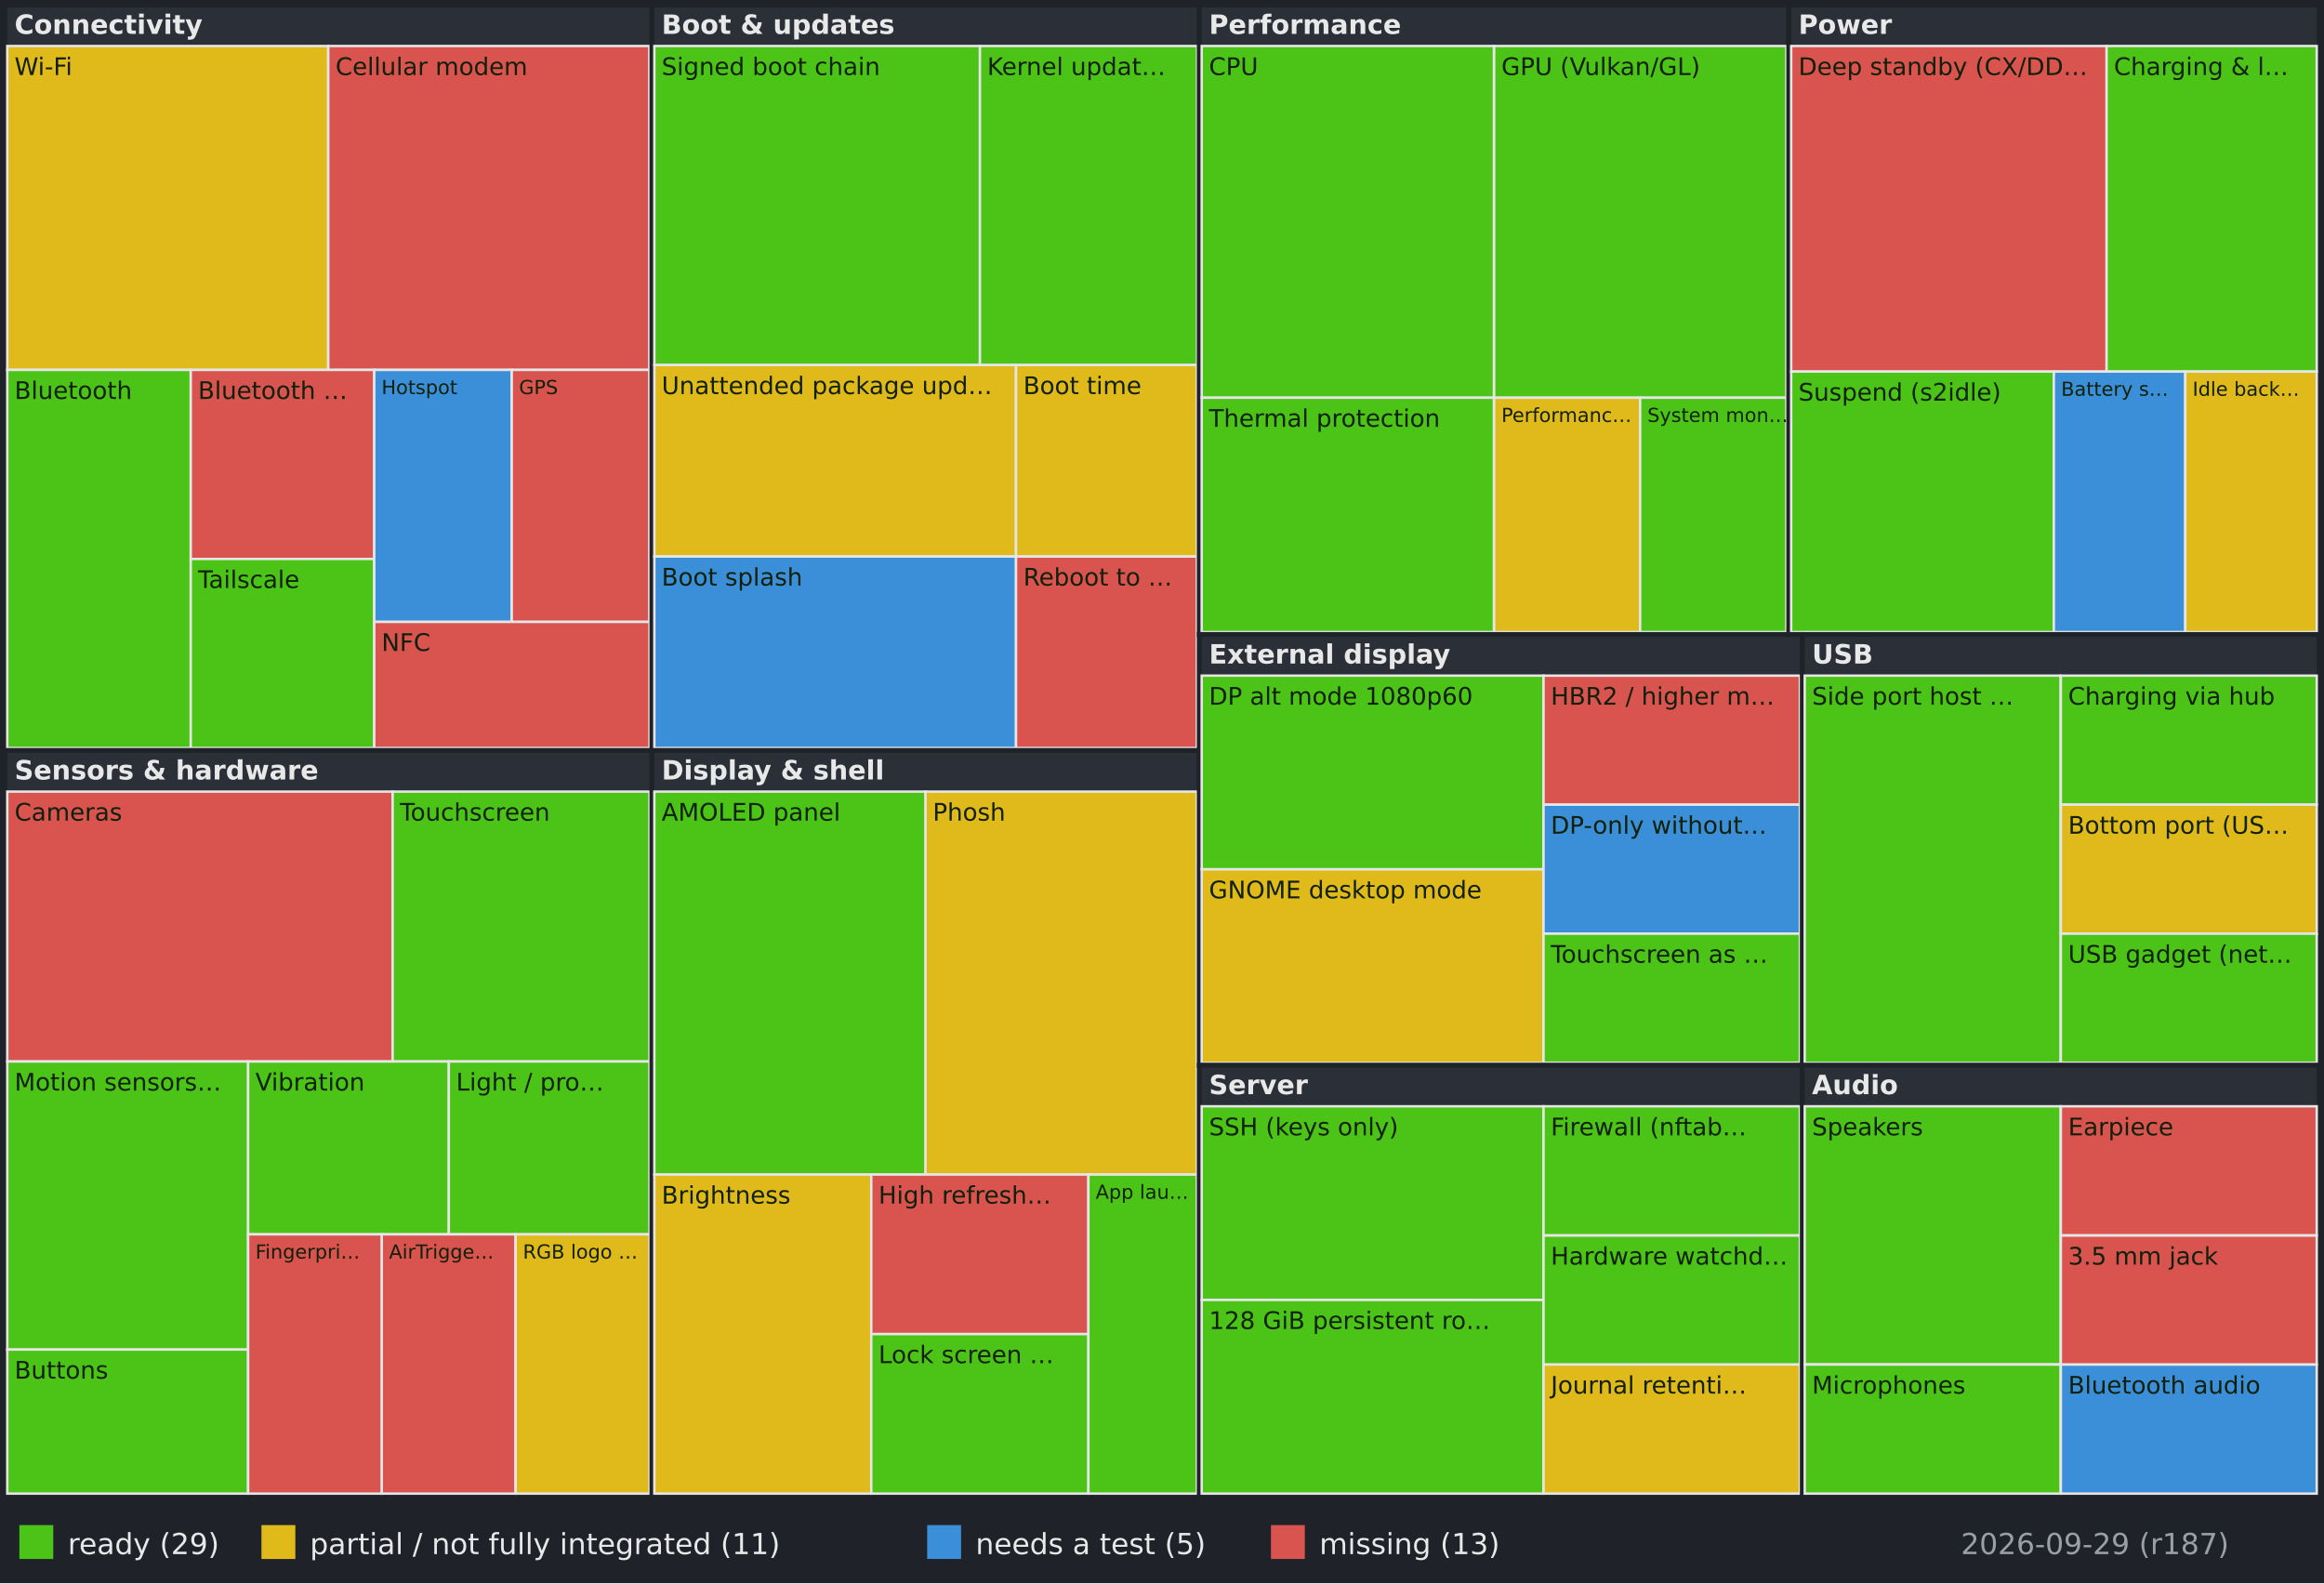
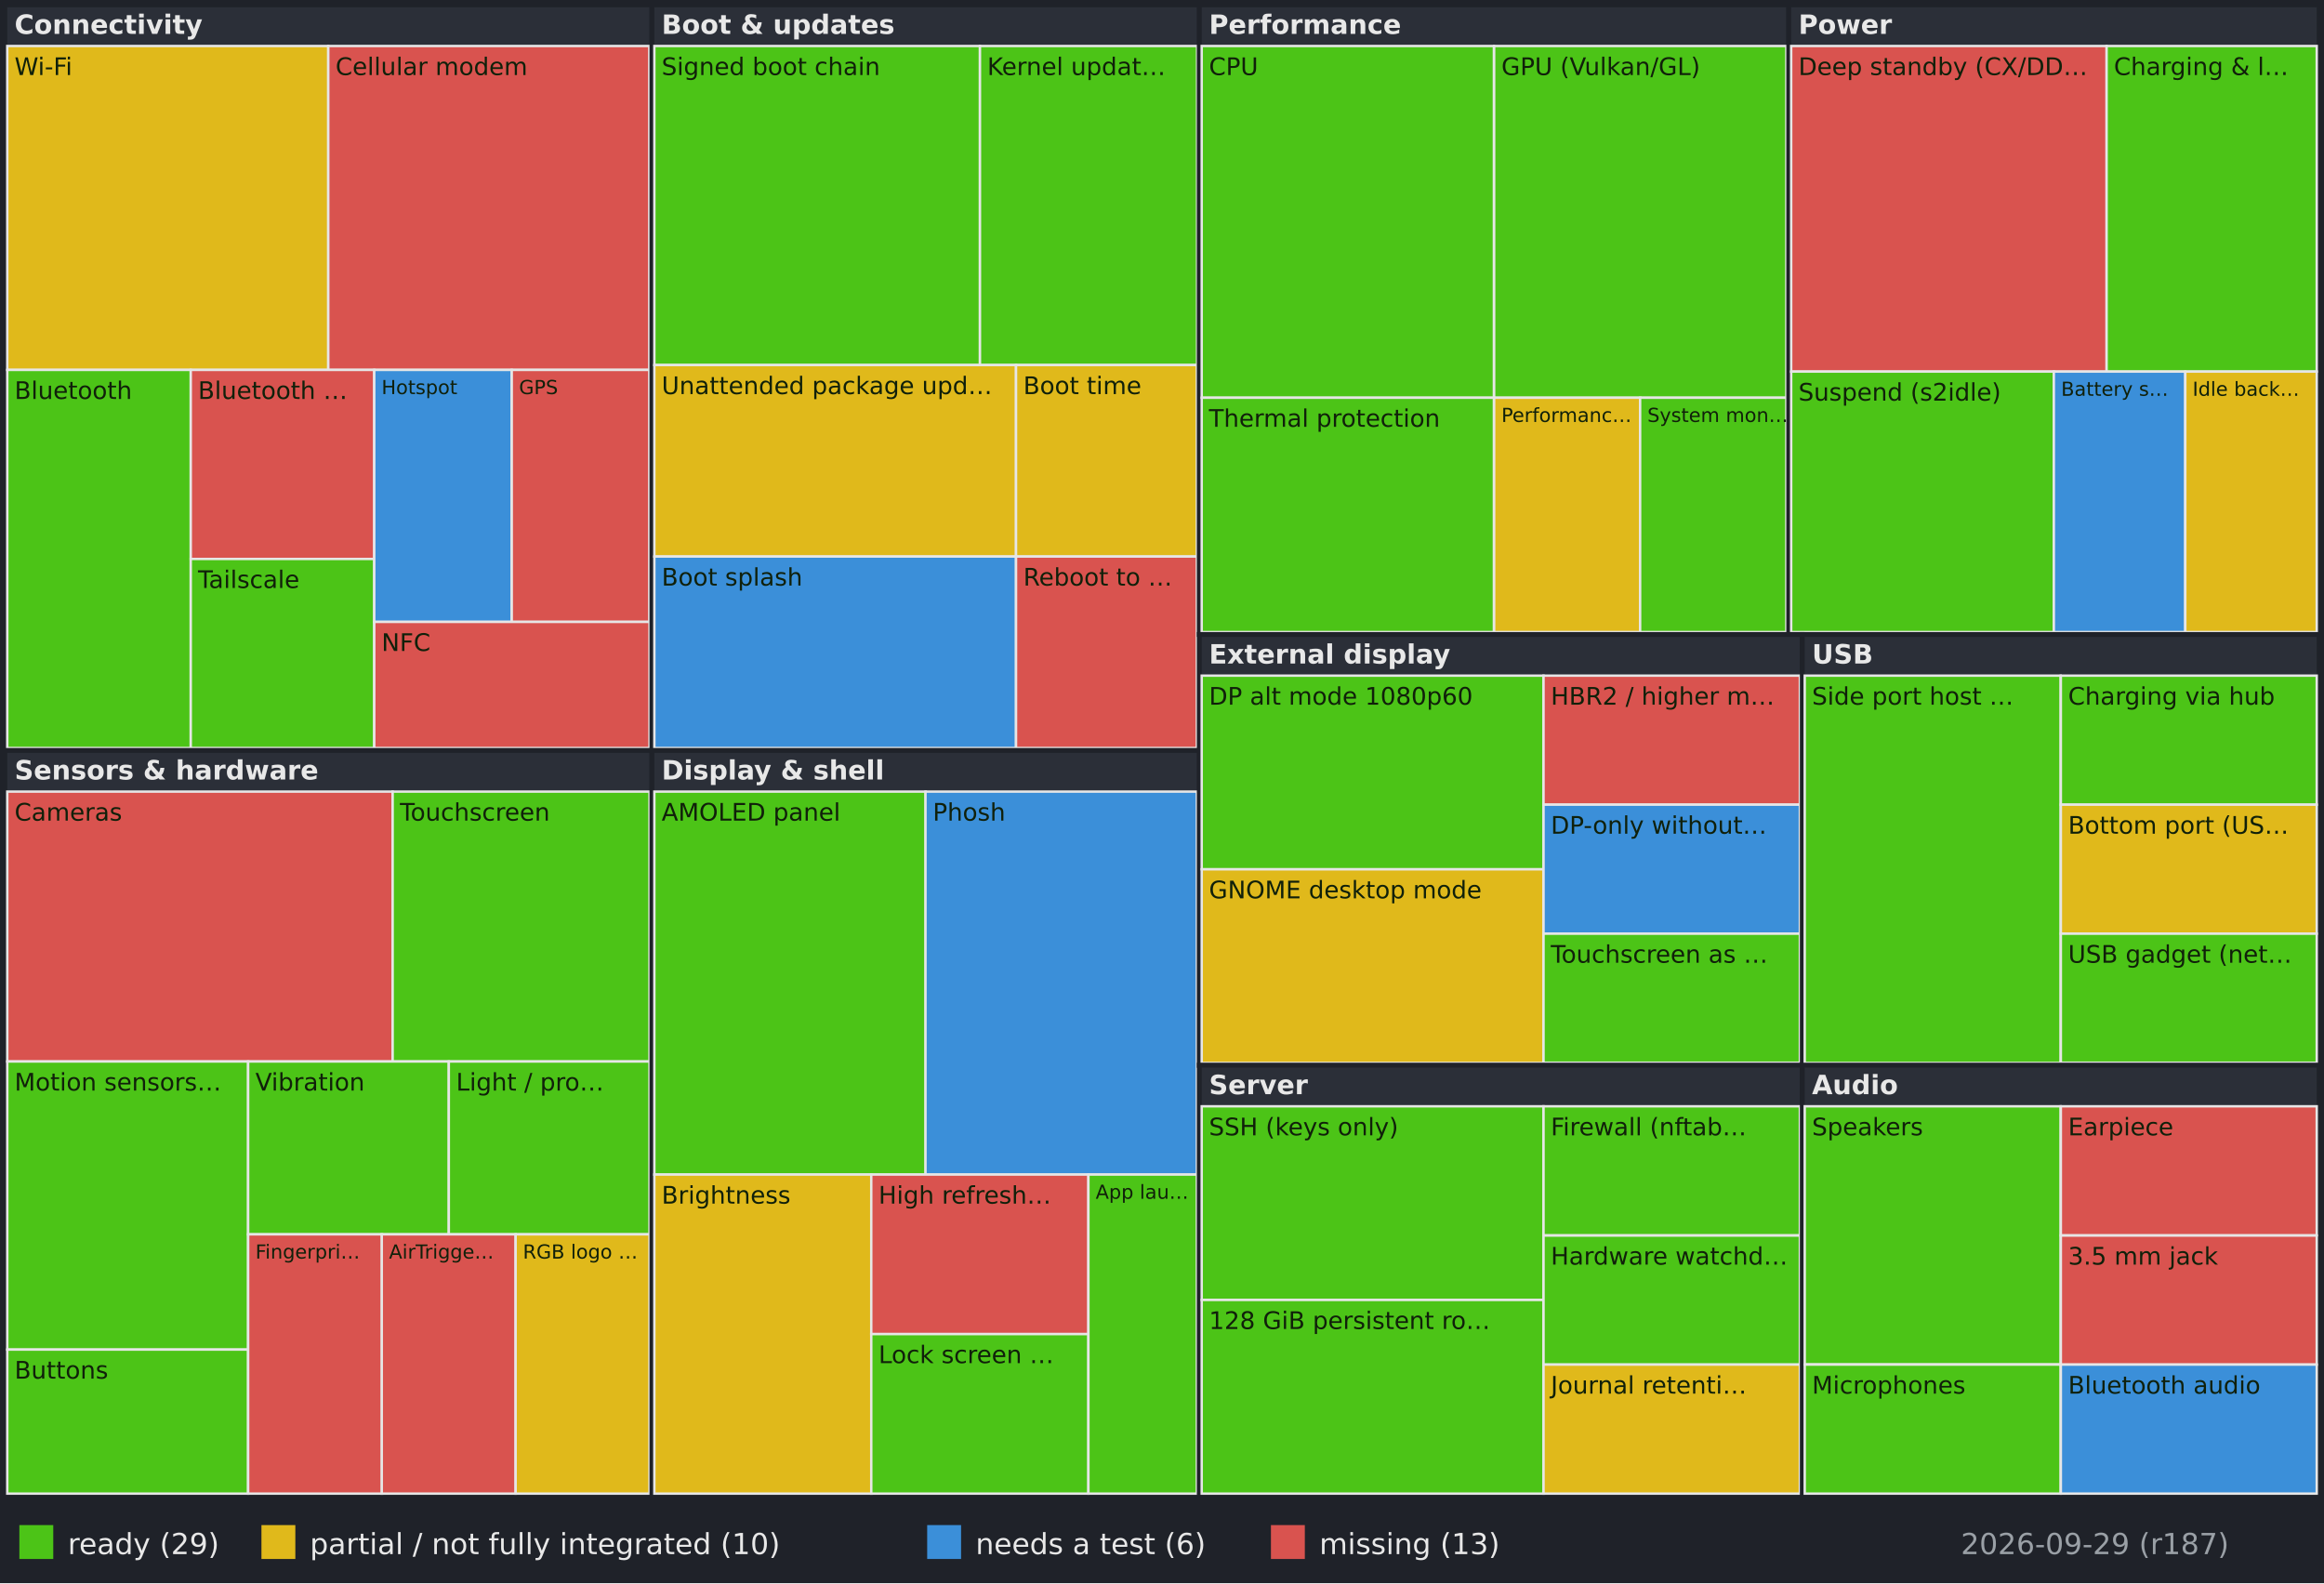
<svg xmlns="http://www.w3.org/2000/svg" width="960" height="654" viewBox="0 0 960 654">
  <rect width="960" height="654" fill="#1f2229" />
  <rect x="2.0" y="2.0" width="267.3" height="308.0" fill="#2b2f38" stroke="#1f2229" stroke-width="2" />
  <text x="6.0" y="14.0" font-family="DejaVu Sans, Arial, sans-serif" font-size="11" font-weight="bold" fill="#e8e8e8">Connectivity</text>
  <g>
    <rect x="3.0" y="19.0" width="132.6" height="133.8" fill="#e0b91b" stroke="#e6e6e6" stroke-width="1" />
    <text x="6.0" y="31.0" font-family="DejaVu Sans, Arial, sans-serif" font-size="10" font-weight="normal" fill="#10200a">Wi-Fi</text>
  </g>
  <g>
    <rect x="135.6" y="19.0" width="132.6" height="133.8" fill="#d9534f" stroke="#e6e6e6" stroke-width="1" />
    <text x="138.6" y="31.0" font-family="DejaVu Sans, Arial, sans-serif" font-size="10" font-weight="normal" fill="#10200a">Cellular modem</text>
  </g>
  <g>
    <rect x="3.0" y="152.8" width="75.8" height="156.2" fill="#4cc417" stroke="#e6e6e6" stroke-width="1" />
    <text x="6.0" y="164.8" font-family="DejaVu Sans, Arial, sans-serif" font-size="10" font-weight="normal" fill="#10200a">Bluetooth</text>
  </g>
  <g>
    <rect x="78.8" y="152.8" width="75.8" height="78.1" fill="#d9534f" stroke="#e6e6e6" stroke-width="1" />
    <text x="81.8" y="164.8" font-family="DejaVu Sans, Arial, sans-serif" font-size="10" font-weight="normal" fill="#10200a">Bluetooth …</text>
  </g>
  <g>
    <rect x="78.8" y="230.9" width="75.8" height="78.1" fill="#4cc417" stroke="#e6e6e6" stroke-width="1" />
    <text x="81.8" y="242.9" font-family="DejaVu Sans, Arial, sans-serif" font-size="10" font-weight="normal" fill="#10200a">Tailscale</text>
  </g>
  <g>
    <rect x="154.6" y="152.8" width="56.8" height="104.1" fill="#3b8fd9" stroke="#e6e6e6" stroke-width="1" />
    <text x="157.6" y="162.8" font-family="DejaVu Sans, Arial, sans-serif" font-size="8" font-weight="normal" fill="#10200a">Hotspot</text>
  </g>
  <g>
    <rect x="211.4" y="152.8" width="56.8" height="104.1" fill="#d9534f" stroke="#e6e6e6" stroke-width="1" />
    <text x="214.4" y="162.8" font-family="DejaVu Sans, Arial, sans-serif" font-size="8" font-weight="normal" fill="#10200a">GPS</text>
  </g>
  <g>
    <rect x="154.6" y="256.9" width="113.7" height="52.1" fill="#d9534f" stroke="#e6e6e6" stroke-width="1" />
    <text x="157.6" y="268.9" font-family="DejaVu Sans, Arial, sans-serif" font-size="10" font-weight="normal" fill="#10200a">NFC</text>
  </g>
  <rect x="2.0" y="310.0" width="267.3" height="308.0" fill="#2b2f38" stroke="#1f2229" stroke-width="2" />
  <text x="6.0" y="322.0" font-family="DejaVu Sans, Arial, sans-serif" font-size="11" font-weight="bold" fill="#e8e8e8">Sensors &amp; hardware</text>
  <g>
    <rect x="3.0" y="327.0" width="159.2" height="111.5" fill="#d9534f" stroke="#e6e6e6" stroke-width="1" />
    <text x="6.0" y="339.0" font-family="DejaVu Sans, Arial, sans-serif" font-size="10" font-weight="normal" fill="#10200a">Cameras</text>
  </g>
  <g>
    <rect x="162.2" y="327.0" width="106.1" height="111.5" fill="#4cc417" stroke="#e6e6e6" stroke-width="1" />
    <text x="165.2" y="339.0" font-family="DejaVu Sans, Arial, sans-serif" font-size="10" font-weight="normal" fill="#10200a">Touchscreen</text>
  </g>
  <g>
    <rect x="3.0" y="438.5" width="99.5" height="119.0" fill="#4cc417" stroke="#e6e6e6" stroke-width="1" />
    <text x="6.0" y="450.5" font-family="DejaVu Sans, Arial, sans-serif" font-size="10" font-weight="normal" fill="#10200a">Motion sensors…</text>
  </g>
  <g>
    <rect x="3.0" y="557.5" width="99.5" height="59.5" fill="#4cc417" stroke="#e6e6e6" stroke-width="1" />
    <text x="6.0" y="569.5" font-family="DejaVu Sans, Arial, sans-serif" font-size="10" font-weight="normal" fill="#10200a">Buttons</text>
  </g>
  <g>
    <rect x="102.5" y="438.5" width="82.9" height="71.4" fill="#4cc417" stroke="#e6e6e6" stroke-width="1" />
    <text x="105.5" y="450.5" font-family="DejaVu Sans, Arial, sans-serif" font-size="10" font-weight="normal" fill="#10200a">Vibration</text>
  </g>
  <g>
    <rect x="185.4" y="438.5" width="82.9" height="71.4" fill="#4cc417" stroke="#e6e6e6" stroke-width="1" />
    <text x="188.4" y="450.5" font-family="DejaVu Sans, Arial, sans-serif" font-size="10" font-weight="normal" fill="#10200a">Light / pro…</text>
  </g>
  <g>
    <rect x="102.5" y="509.9" width="55.3" height="107.1" fill="#d9534f" stroke="#e6e6e6" stroke-width="1" />
    <text x="105.5" y="519.9" font-family="DejaVu Sans, Arial, sans-serif" font-size="8" font-weight="normal" fill="#10200a">Fingerpri…</text>
  </g>
  <g>
    <rect x="157.7" y="509.9" width="55.3" height="107.1" fill="#d9534f" stroke="#e6e6e6" stroke-width="1" />
    <text x="160.7" y="519.9" font-family="DejaVu Sans, Arial, sans-serif" font-size="8" font-weight="normal" fill="#10200a">AirTrigge…</text>
  </g>
  <g>
    <rect x="213.0" y="509.9" width="55.3" height="107.1" fill="#e0b91b" stroke="#e6e6e6" stroke-width="1" />
    <text x="216.0" y="519.9" font-family="DejaVu Sans, Arial, sans-serif" font-size="8" font-weight="normal" fill="#10200a">RGB logo …</text>
  </g>
  <rect x="269.3" y="2.0" width="226.2" height="308.0" fill="#2b2f38" stroke="#1f2229" stroke-width="2" />
  <text x="273.3" y="14.0" font-family="DejaVu Sans, Arial, sans-serif" font-size="11" font-weight="bold" fill="#e8e8e8">Boot &amp; updates</text>
  <g>
    <rect x="270.3" y="19.0" width="134.5" height="131.8" fill="#4cc417" stroke="#e6e6e6" stroke-width="1" />
    <text x="273.3" y="31.0" font-family="DejaVu Sans, Arial, sans-serif" font-size="10" font-weight="normal" fill="#10200a">Signed boot chain</text>
  </g>
  <g>
    <rect x="404.8" y="19.0" width="89.7" height="131.8" fill="#4cc417" stroke="#e6e6e6" stroke-width="1" />
    <text x="407.8" y="31.0" font-family="DejaVu Sans, Arial, sans-serif" font-size="10" font-weight="normal" fill="#10200a">Kernel updat…</text>
  </g>
  <g>
    <rect x="270.3" y="150.8" width="149.4" height="79.1" fill="#e0b91b" stroke="#e6e6e6" stroke-width="1" />
    <text x="273.3" y="162.8" font-family="DejaVu Sans, Arial, sans-serif" font-size="10" font-weight="normal" fill="#10200a">Unattended package upd…</text>
  </g>
  <g>
    <rect x="270.3" y="229.9" width="149.4" height="79.1" fill="#3b8fd9" stroke="#e6e6e6" stroke-width="1" />
    <text x="273.3" y="241.9" font-family="DejaVu Sans, Arial, sans-serif" font-size="10" font-weight="normal" fill="#10200a">Boot splash</text>
  </g>
  <g>
    <rect x="419.7" y="150.8" width="74.7" height="79.1" fill="#e0b91b" stroke="#e6e6e6" stroke-width="1" />
    <text x="422.7" y="162.8" font-family="DejaVu Sans, Arial, sans-serif" font-size="10" font-weight="normal" fill="#10200a">Boot time</text>
  </g>
  <g>
    <rect x="419.7" y="229.9" width="74.7" height="79.1" fill="#d9534f" stroke="#e6e6e6" stroke-width="1" />
    <text x="422.7" y="241.9" font-family="DejaVu Sans, Arial, sans-serif" font-size="10" font-weight="normal" fill="#10200a">Reboot to …</text>
  </g>
  <rect x="269.3" y="310.0" width="226.2" height="308.0" fill="#2b2f38" stroke="#1f2229" stroke-width="2" />
  <text x="273.3" y="322.0" font-family="DejaVu Sans, Arial, sans-serif" font-size="11" font-weight="bold" fill="#e8e8e8">Display &amp; shell</text>
  <g>
    <rect x="270.3" y="327.0" width="112.1" height="158.2" fill="#4cc417" stroke="#e6e6e6" stroke-width="1" />
    <text x="273.3" y="339.0" font-family="DejaVu Sans, Arial, sans-serif" font-size="10" font-weight="normal" fill="#10200a">AMOLED panel</text>
  </g>
  <g>
-     <rect x="382.3" y="327.0" width="112.1" height="158.2" fill="#e0b91b" stroke="#e6e6e6" stroke-width="1" />
+     <rect x="382.3" y="327.0" width="112.1" height="158.2" fill="#3b8fd9" stroke="#e6e6e6" stroke-width="1" />
    <text x="385.3" y="339.0" font-family="DejaVu Sans, Arial, sans-serif" font-size="10" font-weight="normal" fill="#10200a">Phosh</text>
  </g>
  <g>
    <rect x="270.3" y="485.2" width="89.7" height="131.8" fill="#e0b91b" stroke="#e6e6e6" stroke-width="1" />
    <text x="273.3" y="497.2" font-family="DejaVu Sans, Arial, sans-serif" font-size="10" font-weight="normal" fill="#10200a">Brightness</text>
  </g>
  <g>
    <rect x="359.9" y="485.2" width="89.7" height="65.9" fill="#d9534f" stroke="#e6e6e6" stroke-width="1" />
    <text x="362.9" y="497.2" font-family="DejaVu Sans, Arial, sans-serif" font-size="10" font-weight="normal" fill="#10200a">High refresh…</text>
  </g>
  <g>
    <rect x="359.9" y="551.1" width="89.7" height="65.9" fill="#4cc417" stroke="#e6e6e6" stroke-width="1" />
    <text x="362.9" y="563.1" font-family="DejaVu Sans, Arial, sans-serif" font-size="10" font-weight="normal" fill="#10200a">Lock screen …</text>
  </g>
  <g>
    <rect x="449.6" y="485.2" width="44.8" height="131.8" fill="#4cc417" stroke="#e6e6e6" stroke-width="1" />
    <text x="452.6" y="495.2" font-family="DejaVu Sans, Arial, sans-serif" font-size="8" font-weight="normal" fill="#10200a">App lau…</text>
  </g>
  <rect x="495.4" y="2.0" width="243.5" height="260.1" fill="#2b2f38" stroke="#1f2229" stroke-width="2" />
  <text x="499.4" y="14.0" font-family="DejaVu Sans, Arial, sans-serif" font-size="11" font-weight="bold" fill="#e8e8e8">Performance</text>
  <g>
    <rect x="496.4" y="19.0" width="120.7" height="145.3" fill="#4cc417" stroke="#e6e6e6" stroke-width="1" />
    <text x="499.4" y="31.0" font-family="DejaVu Sans, Arial, sans-serif" font-size="10" font-weight="normal" fill="#10200a">CPU</text>
  </g>
  <g>
    <rect x="617.2" y="19.0" width="120.7" height="145.3" fill="#4cc417" stroke="#e6e6e6" stroke-width="1" />
    <text x="620.2" y="31.0" font-family="DejaVu Sans, Arial, sans-serif" font-size="10" font-weight="normal" fill="#10200a">GPU (Vulkan/GL)</text>
  </g>
  <g>
    <rect x="496.4" y="164.3" width="120.7" height="96.8" fill="#4cc417" stroke="#e6e6e6" stroke-width="1" />
    <text x="499.4" y="176.3" font-family="DejaVu Sans, Arial, sans-serif" font-size="10" font-weight="normal" fill="#10200a">Thermal protection</text>
  </g>
  <g>
    <rect x="617.2" y="164.3" width="60.4" height="96.8" fill="#e0b91b" stroke="#e6e6e6" stroke-width="1" />
    <text x="620.2" y="174.3" font-family="DejaVu Sans, Arial, sans-serif" font-size="8" font-weight="normal" fill="#10200a">Performanc…</text>
  </g>
  <g>
    <rect x="677.5" y="164.3" width="60.4" height="96.8" fill="#4cc417" stroke="#e6e6e6" stroke-width="1" />
    <text x="680.5" y="174.3" font-family="DejaVu Sans, Arial, sans-serif" font-size="8" font-weight="normal" fill="#10200a">System mon…</text>
  </g>
  <rect x="738.9" y="2.0" width="219.1" height="260.1" fill="#2b2f38" stroke="#1f2229" stroke-width="2" />
  <text x="742.9" y="14.0" font-family="DejaVu Sans, Arial, sans-serif" font-size="11" font-weight="bold" fill="#e8e8e8">Power</text>
  <g>
    <rect x="739.9" y="19.0" width="130.3" height="134.5" fill="#d9534f" stroke="#e6e6e6" stroke-width="1" />
    <text x="742.9" y="31.0" font-family="DejaVu Sans, Arial, sans-serif" font-size="10" font-weight="normal" fill="#10200a">Deep standby (CX/DD…</text>
  </g>
  <g>
    <rect x="870.2" y="19.0" width="86.8" height="134.5" fill="#4cc417" stroke="#e6e6e6" stroke-width="1" />
    <text x="873.2" y="31.0" font-family="DejaVu Sans, Arial, sans-serif" font-size="10" font-weight="normal" fill="#10200a">Charging &amp; l…</text>
  </g>
  <g>
    <rect x="739.9" y="153.5" width="108.6" height="107.6" fill="#4cc417" stroke="#e6e6e6" stroke-width="1" />
    <text x="742.9" y="165.5" font-family="DejaVu Sans, Arial, sans-serif" font-size="10" font-weight="normal" fill="#10200a">Suspend (s2idle)</text>
  </g>
  <g>
    <rect x="848.4" y="153.5" width="54.3" height="107.6" fill="#3b8fd9" stroke="#e6e6e6" stroke-width="1" />
    <text x="851.4" y="163.5" font-family="DejaVu Sans, Arial, sans-serif" font-size="8" font-weight="normal" fill="#10200a">Battery s…</text>
  </g>
  <g>
    <rect x="902.7" y="153.5" width="54.3" height="107.6" fill="#e0b91b" stroke="#e6e6e6" stroke-width="1" />
    <text x="905.7" y="163.5" font-family="DejaVu Sans, Arial, sans-serif" font-size="8" font-weight="normal" fill="#10200a">Idle back…</text>
  </g>
  <rect x="495.4" y="262.1" width="249.1" height="178.0" fill="#2b2f38" stroke="#1f2229" stroke-width="2" />
  <text x="499.4" y="274.1" font-family="DejaVu Sans, Arial, sans-serif" font-size="11" font-weight="bold" fill="#e8e8e8">External display</text>
  <g>
    <rect x="496.4" y="279.1" width="141.2" height="80.0" fill="#4cc417" stroke="#e6e6e6" stroke-width="1" />
    <text x="499.4" y="291.1" font-family="DejaVu Sans, Arial, sans-serif" font-size="10" font-weight="normal" fill="#10200a">DP alt mode 1080p60</text>
  </g>
  <g>
    <rect x="496.4" y="359.1" width="141.2" height="80.0" fill="#e0b91b" stroke="#e6e6e6" stroke-width="1" />
    <text x="499.4" y="371.1" font-family="DejaVu Sans, Arial, sans-serif" font-size="10" font-weight="normal" fill="#10200a">GNOME desktop mode</text>
  </g>
  <g>
    <rect x="637.6" y="279.1" width="105.9" height="53.3" fill="#d9534f" stroke="#e6e6e6" stroke-width="1" />
    <text x="640.6" y="291.1" font-family="DejaVu Sans, Arial, sans-serif" font-size="10" font-weight="normal" fill="#10200a">HBR2 / higher m…</text>
  </g>
  <g>
    <rect x="637.6" y="332.4" width="105.9" height="53.3" fill="#3b8fd9" stroke="#e6e6e6" stroke-width="1" />
    <text x="640.6" y="344.4" font-family="DejaVu Sans, Arial, sans-serif" font-size="10" font-weight="normal" fill="#10200a">DP-only without…</text>
  </g>
  <g>
    <rect x="637.6" y="385.7" width="105.9" height="53.3" fill="#4cc417" stroke="#e6e6e6" stroke-width="1" />
    <text x="640.6" y="397.7" font-family="DejaVu Sans, Arial, sans-serif" font-size="10" font-weight="normal" fill="#10200a">Touchscreen as …</text>
  </g>
  <rect x="495.4" y="440.0" width="249.1" height="178.0" fill="#2b2f38" stroke="#1f2229" stroke-width="2" />
  <text x="499.4" y="452.0" font-family="DejaVu Sans, Arial, sans-serif" font-size="11" font-weight="bold" fill="#e8e8e8">Server</text>
  <g>
    <rect x="496.4" y="457.0" width="141.2" height="80.0" fill="#4cc417" stroke="#e6e6e6" stroke-width="1" />
    <text x="499.4" y="469.0" font-family="DejaVu Sans, Arial, sans-serif" font-size="10" font-weight="normal" fill="#10200a">SSH (keys only)</text>
  </g>
  <g>
    <rect x="496.4" y="537.0" width="141.2" height="80.0" fill="#4cc417" stroke="#e6e6e6" stroke-width="1" />
    <text x="499.4" y="549.0" font-family="DejaVu Sans, Arial, sans-serif" font-size="10" font-weight="normal" fill="#10200a">128 GiB persistent ro…</text>
  </g>
  <g>
    <rect x="637.6" y="457.0" width="105.9" height="53.3" fill="#4cc417" stroke="#e6e6e6" stroke-width="1" />
    <text x="640.6" y="469.0" font-family="DejaVu Sans, Arial, sans-serif" font-size="10" font-weight="normal" fill="#10200a">Firewall (nftab…</text>
  </g>
  <g>
    <rect x="637.6" y="510.4" width="105.9" height="53.3" fill="#4cc417" stroke="#e6e6e6" stroke-width="1" />
    <text x="640.6" y="522.4" font-family="DejaVu Sans, Arial, sans-serif" font-size="10" font-weight="normal" fill="#10200a">Hardware watchd…</text>
  </g>
  <g>
    <rect x="637.6" y="563.7" width="105.9" height="53.3" fill="#e0b91b" stroke="#e6e6e6" stroke-width="1" />
    <text x="640.6" y="575.7" font-family="DejaVu Sans, Arial, sans-serif" font-size="10" font-weight="normal" fill="#10200a">Journal retenti…</text>
  </g>
  <rect x="744.5" y="262.1" width="213.5" height="178.0" fill="#2b2f38" stroke="#1f2229" stroke-width="2" />
  <text x="748.5" y="274.1" font-family="DejaVu Sans, Arial, sans-serif" font-size="11" font-weight="bold" fill="#e8e8e8">USB</text>
  <g>
    <rect x="745.5" y="279.1" width="105.7" height="160.0" fill="#4cc417" stroke="#e6e6e6" stroke-width="1" />
    <text x="748.5" y="291.1" font-family="DejaVu Sans, Arial, sans-serif" font-size="10" font-weight="normal" fill="#10200a">Side port host …</text>
  </g>
  <g>
    <rect x="851.3" y="279.1" width="105.7" height="53.3" fill="#4cc417" stroke="#e6e6e6" stroke-width="1" />
    <text x="854.3" y="291.1" font-family="DejaVu Sans, Arial, sans-serif" font-size="10" font-weight="normal" fill="#10200a">Charging via hub</text>
  </g>
  <g>
    <rect x="851.3" y="332.4" width="105.7" height="53.3" fill="#e0b91b" stroke="#e6e6e6" stroke-width="1" />
    <text x="854.3" y="344.4" font-family="DejaVu Sans, Arial, sans-serif" font-size="10" font-weight="normal" fill="#10200a">Bottom port (US…</text>
  </g>
  <g>
    <rect x="851.3" y="385.7" width="105.7" height="53.3" fill="#4cc417" stroke="#e6e6e6" stroke-width="1" />
    <text x="854.3" y="397.7" font-family="DejaVu Sans, Arial, sans-serif" font-size="10" font-weight="normal" fill="#10200a">USB gadget (net…</text>
  </g>
  <rect x="744.5" y="440.0" width="213.5" height="178.0" fill="#2b2f38" stroke="#1f2229" stroke-width="2" />
  <text x="748.5" y="452.0" font-family="DejaVu Sans, Arial, sans-serif" font-size="11" font-weight="bold" fill="#e8e8e8">Audio</text>
  <g>
    <rect x="745.5" y="457.0" width="105.7" height="106.6" fill="#4cc417" stroke="#e6e6e6" stroke-width="1" />
    <text x="748.5" y="469.0" font-family="DejaVu Sans, Arial, sans-serif" font-size="10" font-weight="normal" fill="#10200a">Speakers</text>
  </g>
  <g>
    <rect x="745.5" y="563.7" width="105.7" height="53.3" fill="#4cc417" stroke="#e6e6e6" stroke-width="1" />
    <text x="748.5" y="575.7" font-family="DejaVu Sans, Arial, sans-serif" font-size="10" font-weight="normal" fill="#10200a">Microphones</text>
  </g>
  <g>
    <rect x="851.3" y="457.0" width="105.7" height="53.3" fill="#d9534f" stroke="#e6e6e6" stroke-width="1" />
    <text x="854.3" y="469.0" font-family="DejaVu Sans, Arial, sans-serif" font-size="10" font-weight="normal" fill="#10200a">Earpiece</text>
  </g>
  <g>
    <rect x="851.3" y="510.4" width="105.7" height="53.3" fill="#d9534f" stroke="#e6e6e6" stroke-width="1" />
    <text x="854.3" y="522.4" font-family="DejaVu Sans, Arial, sans-serif" font-size="10" font-weight="normal" fill="#10200a">3.5 mm jack</text>
  </g>
  <g>
    <rect x="851.3" y="563.7" width="105.7" height="53.3" fill="#3b8fd9" stroke="#e6e6e6" stroke-width="1" />
    <text x="854.3" y="575.7" font-family="DejaVu Sans, Arial, sans-serif" font-size="10" font-weight="normal" fill="#10200a">Bluetooth audio</text>
  </g>
  <rect x="8" y="630" width="14" height="14" fill="#4cc417" />
  <text x="28.0" y="642.0" font-family="DejaVu Sans, Arial, sans-serif" font-size="12" font-weight="normal" fill="#e8e8e8">ready (29)</text>
  <rect x="108" y="630" width="14" height="14" fill="#e0b91b" />
-   <text x="128.0" y="642.0" font-family="DejaVu Sans, Arial, sans-serif" font-size="12" font-weight="normal" fill="#e8e8e8">partial / not fully integrated (11)</text>
+   <text x="128.0" y="642.0" font-family="DejaVu Sans, Arial, sans-serif" font-size="12" font-weight="normal" fill="#e8e8e8">partial / not fully integrated (10)</text>
  <rect x="383" y="630" width="14" height="14" fill="#3b8fd9" />
-   <text x="403.0" y="642.0" font-family="DejaVu Sans, Arial, sans-serif" font-size="12" font-weight="normal" fill="#e8e8e8">needs a test (5)</text>
+   <text x="403.0" y="642.0" font-family="DejaVu Sans, Arial, sans-serif" font-size="12" font-weight="normal" fill="#e8e8e8">needs a test (6)</text>
  <rect x="525" y="630" width="14" height="14" fill="#d9534f" />
  <text x="545.0" y="642.0" font-family="DejaVu Sans, Arial, sans-serif" font-size="12" font-weight="normal" fill="#e8e8e8">missing (13)</text>
  <text x="810.0" y="642.0" font-family="DejaVu Sans, Arial, sans-serif" font-size="12" font-weight="normal" fill="#9aa0a6">2026-09-29 (r187)</text>
</svg>
